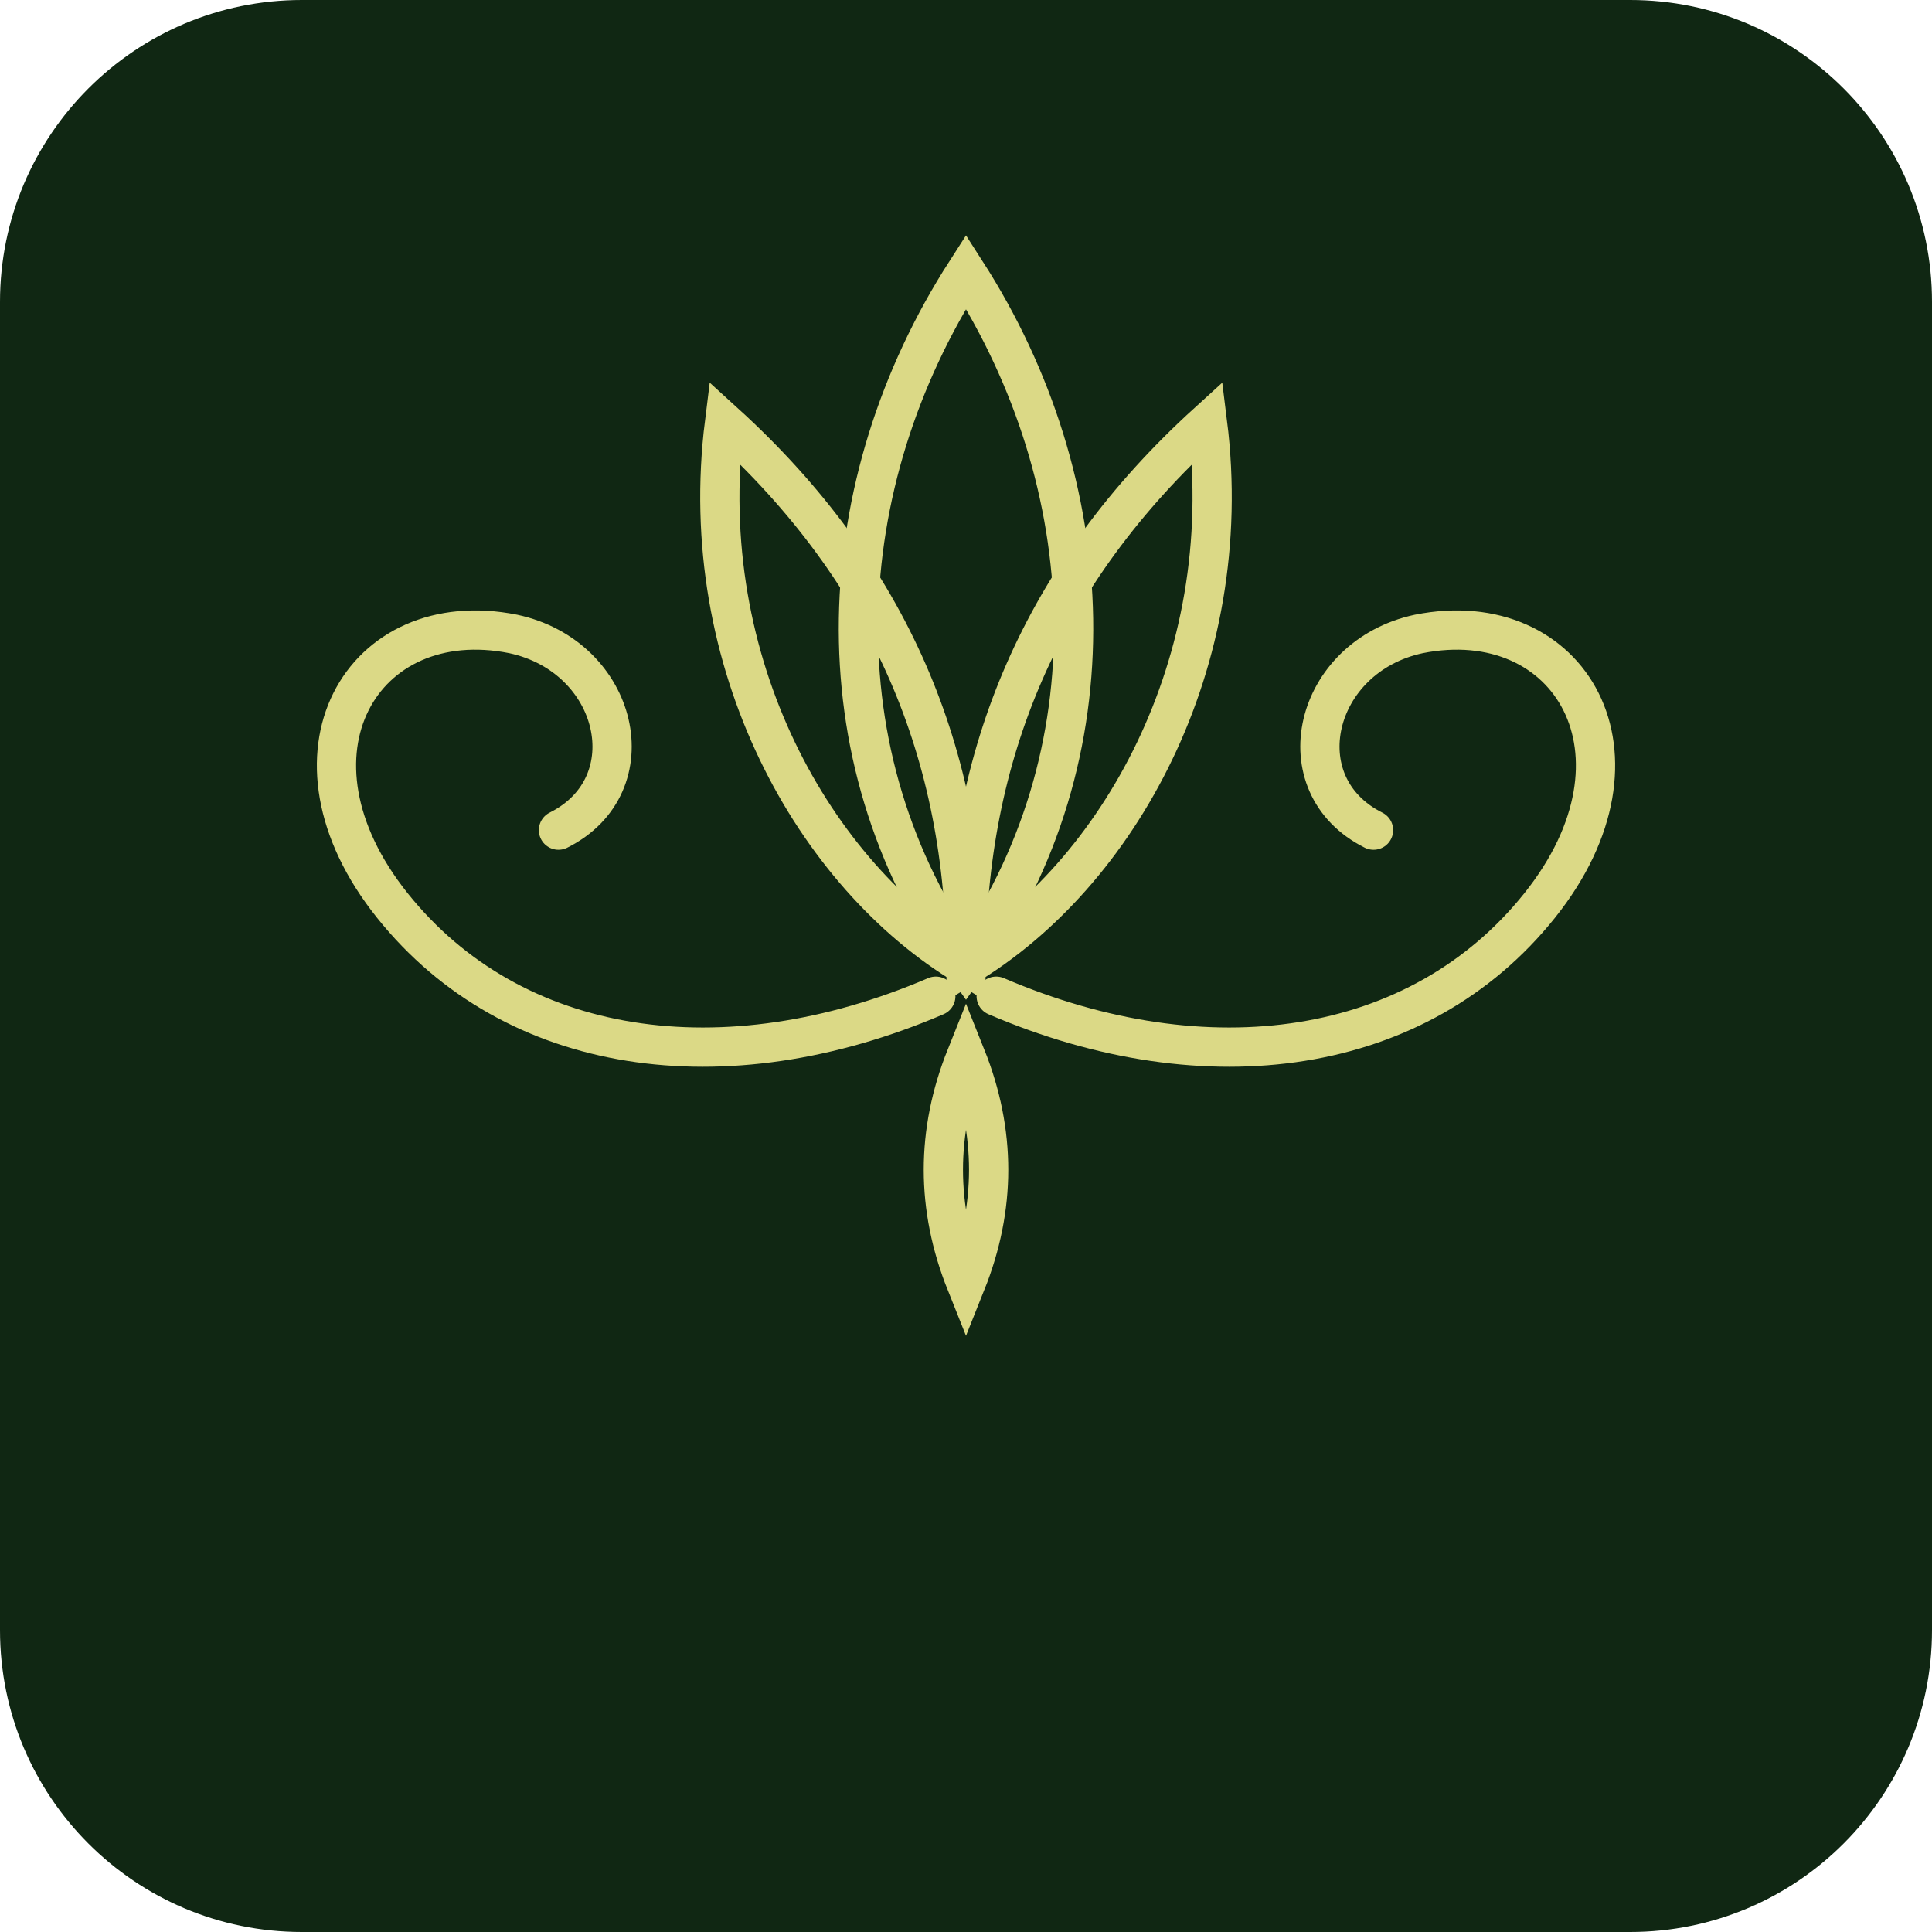
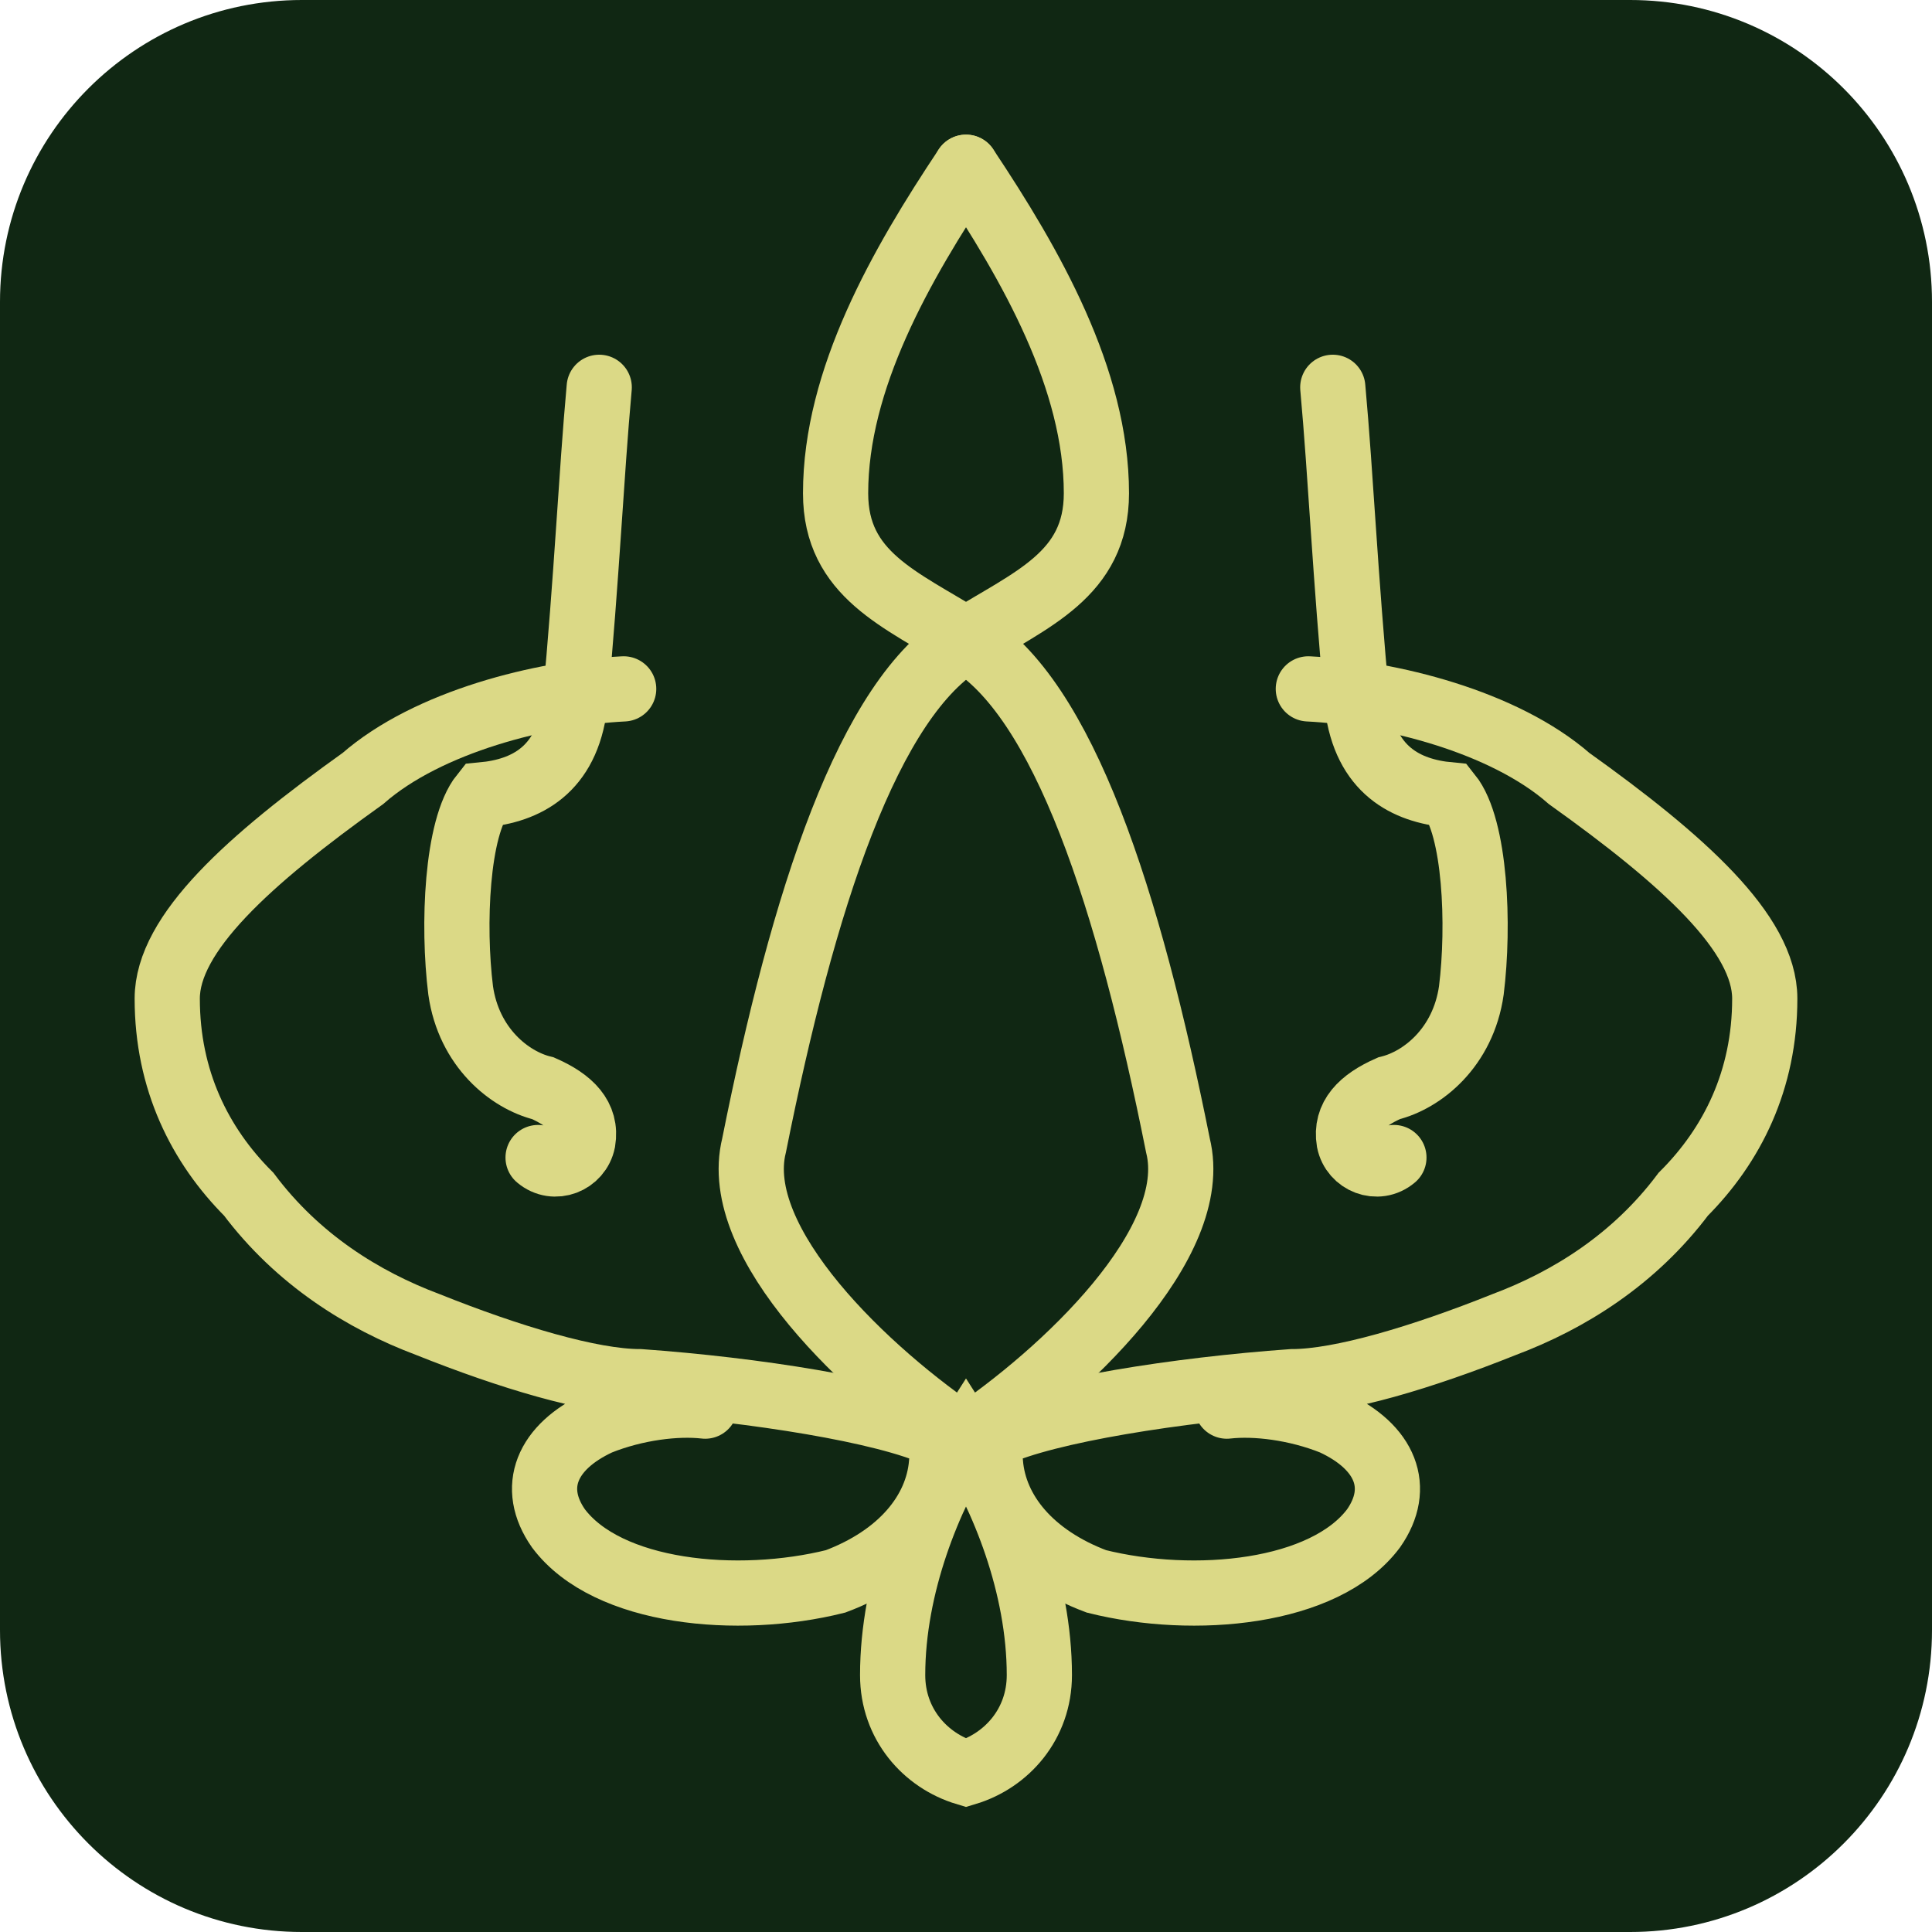
<svg xmlns="http://www.w3.org/2000/svg" viewBox="0 0 64 64" role="img" aria-label="Charm of Flowers">
  <rect width="64" height="64" rx="10" fill="#102713" />
-   <g fill="none" stroke="#DBD986" stroke-width="2.6" stroke-linecap="round" transform="translate(2 6) scale(.5)">
-     <path d="M60 6C51 20 50 38 60 52C70 38 69 20 60 6Z" />
-     <path d="M60 52C50 46 42 32 44 16C55 26 60 38 60 52Z" />
-     <path d="M60 52C70 46 78 32 76 16C65 26 60 38 60 52Z" />
-     <path d="M58 54C44 60 30 58 22 48C14 38 20 28 30 30C37 31.5 39 40 33 43" />
-     <path d="M62 54C76 60 90 58 98 48C106 38 100 28 90 30C83 31.5 81 40 87 43" />
-     <path d="M60 58C58 63 58 68 60 73C62 68 62 63 60 58Z" />
+   <g fill="none" stroke="#DBD986" stroke-width="8" stroke-linecap="round" transform="translate(5 5) scale(.27)">
+     <path d="M100 2C92 14 84 28 84 42C84 52 92 55 100 60C112 67 120 92 126 122C129 134 112 150 100 158" />
+     <path d="M100 2C108 14 116 28 116 42C116 52 108 55 100 60C88 67 80 92 74 122C71 134 88 150 100 158" />
+     <path d="M55 29C54 40 53.5 52 52 68C51 76 46 78.5 40.7 79C37.5 83 37 95 38 103C39 110 44 114 48.1 115C51.5 116.5 53.5 118.5 53 121.5C52.5 124 49.5 125.2 47.5 123.5" />
+     <path d="M145 29C146 40 146.5 52 148 68C149 76 154 78.5 159.3 79C162.5 83 163 95 162 103C161 110 156 114 151.9 115C148.5 116.5 146.5 118.5 147 121.5C147.5 124 150.5 125.2 152.5 123.5" />
+     <path d="M58 66C48 66.5 34 70 26 77C12 87 2 96 2 104C2 114 6 122 12 128C18 136 26 141 34 144C44 148 54 151 60 151C74 152 90 154.5 96.5 157.5C97.2 159 97.2 160 97 161C96.5 167 92 172.5 84 175.5C72 178.5 56 177 50 169C46.5 164 48.5 159 55 156C59.5 154.2 64.5 153.6 68 154" />
+     <path d="M142 66C152 66.5 166 70 174 77C188 87 198 96 198 104C198 114 194 122 188 128C182 136 174 141 166 144C156 148 146 151 140 151C126 152 110 154.5 103.5 157.5C102.8 159 102.8 160 103 161C103.5 167 108 172.5 116 175.5C128 178.5 144 177 150 169C153.5 164 151.5 159 145 156C140.5 154.2 135.5 153.6 132 154" />
+     <path d="M100 158C95.5 165 91 176 91 187C91 193 95 197.5 100 199C105 197.5 109 193 109 187C109 176 104.5 165 100 158Z" />
  </g>
</svg>
